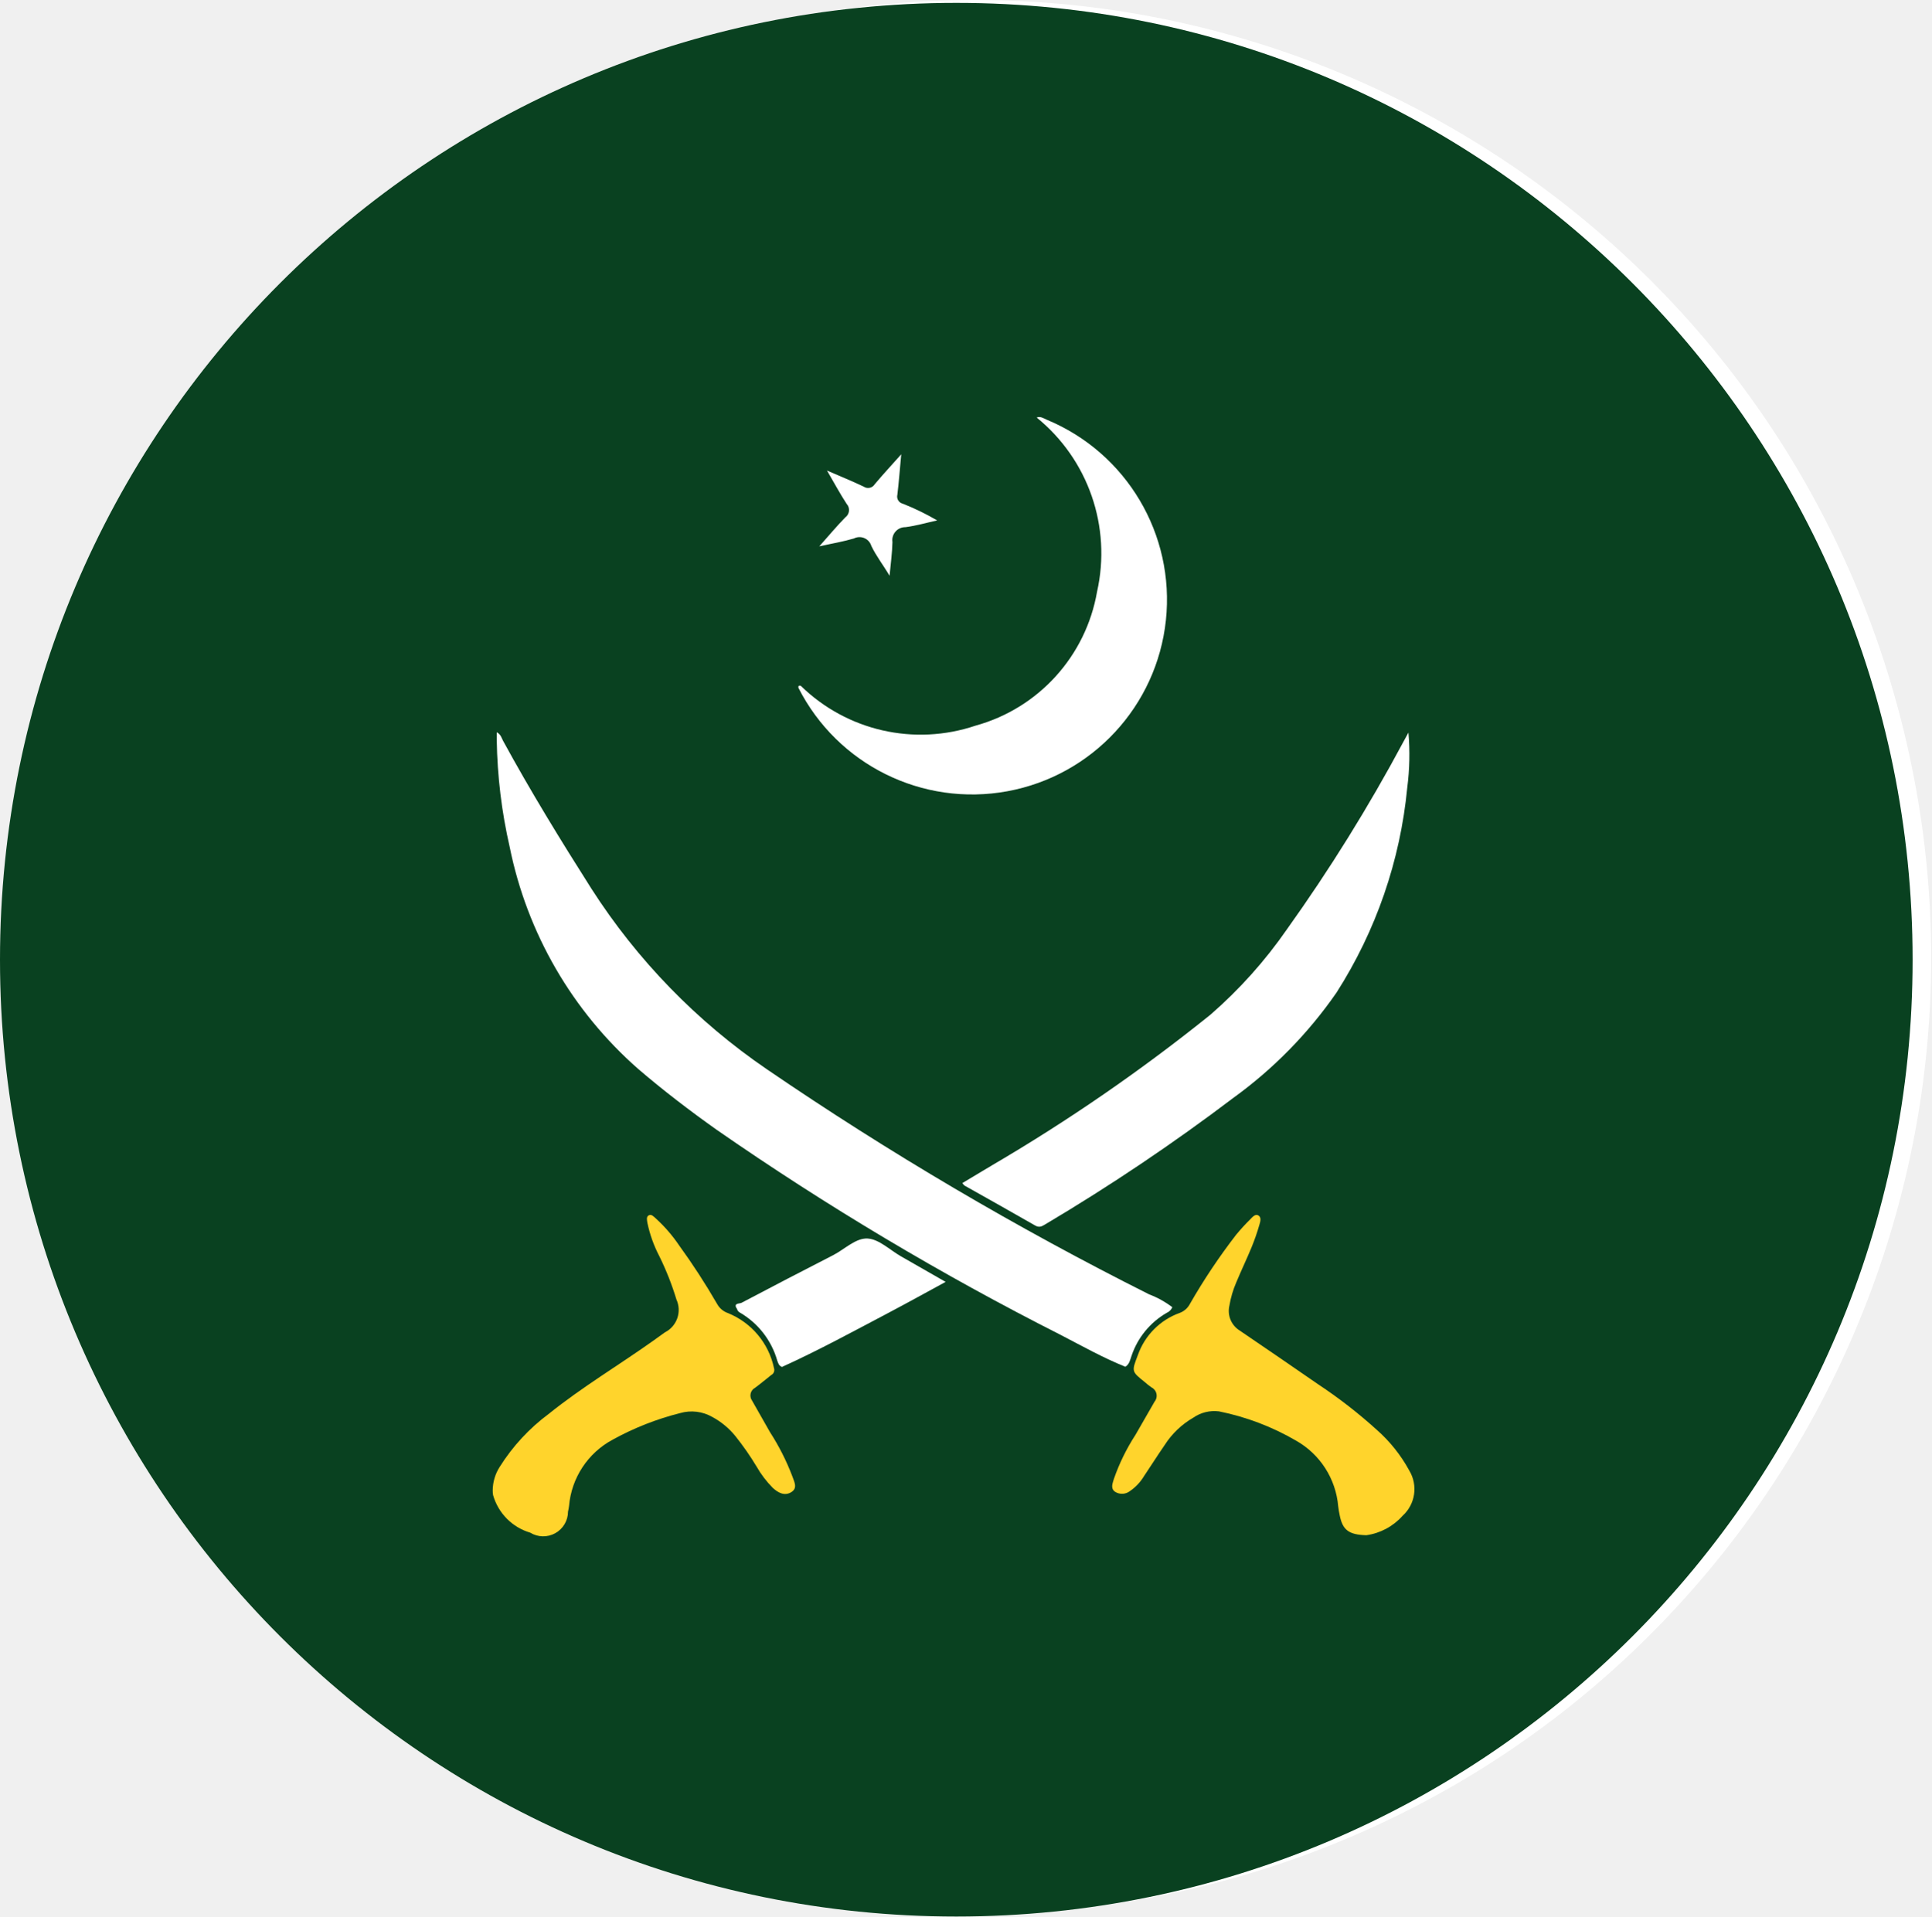
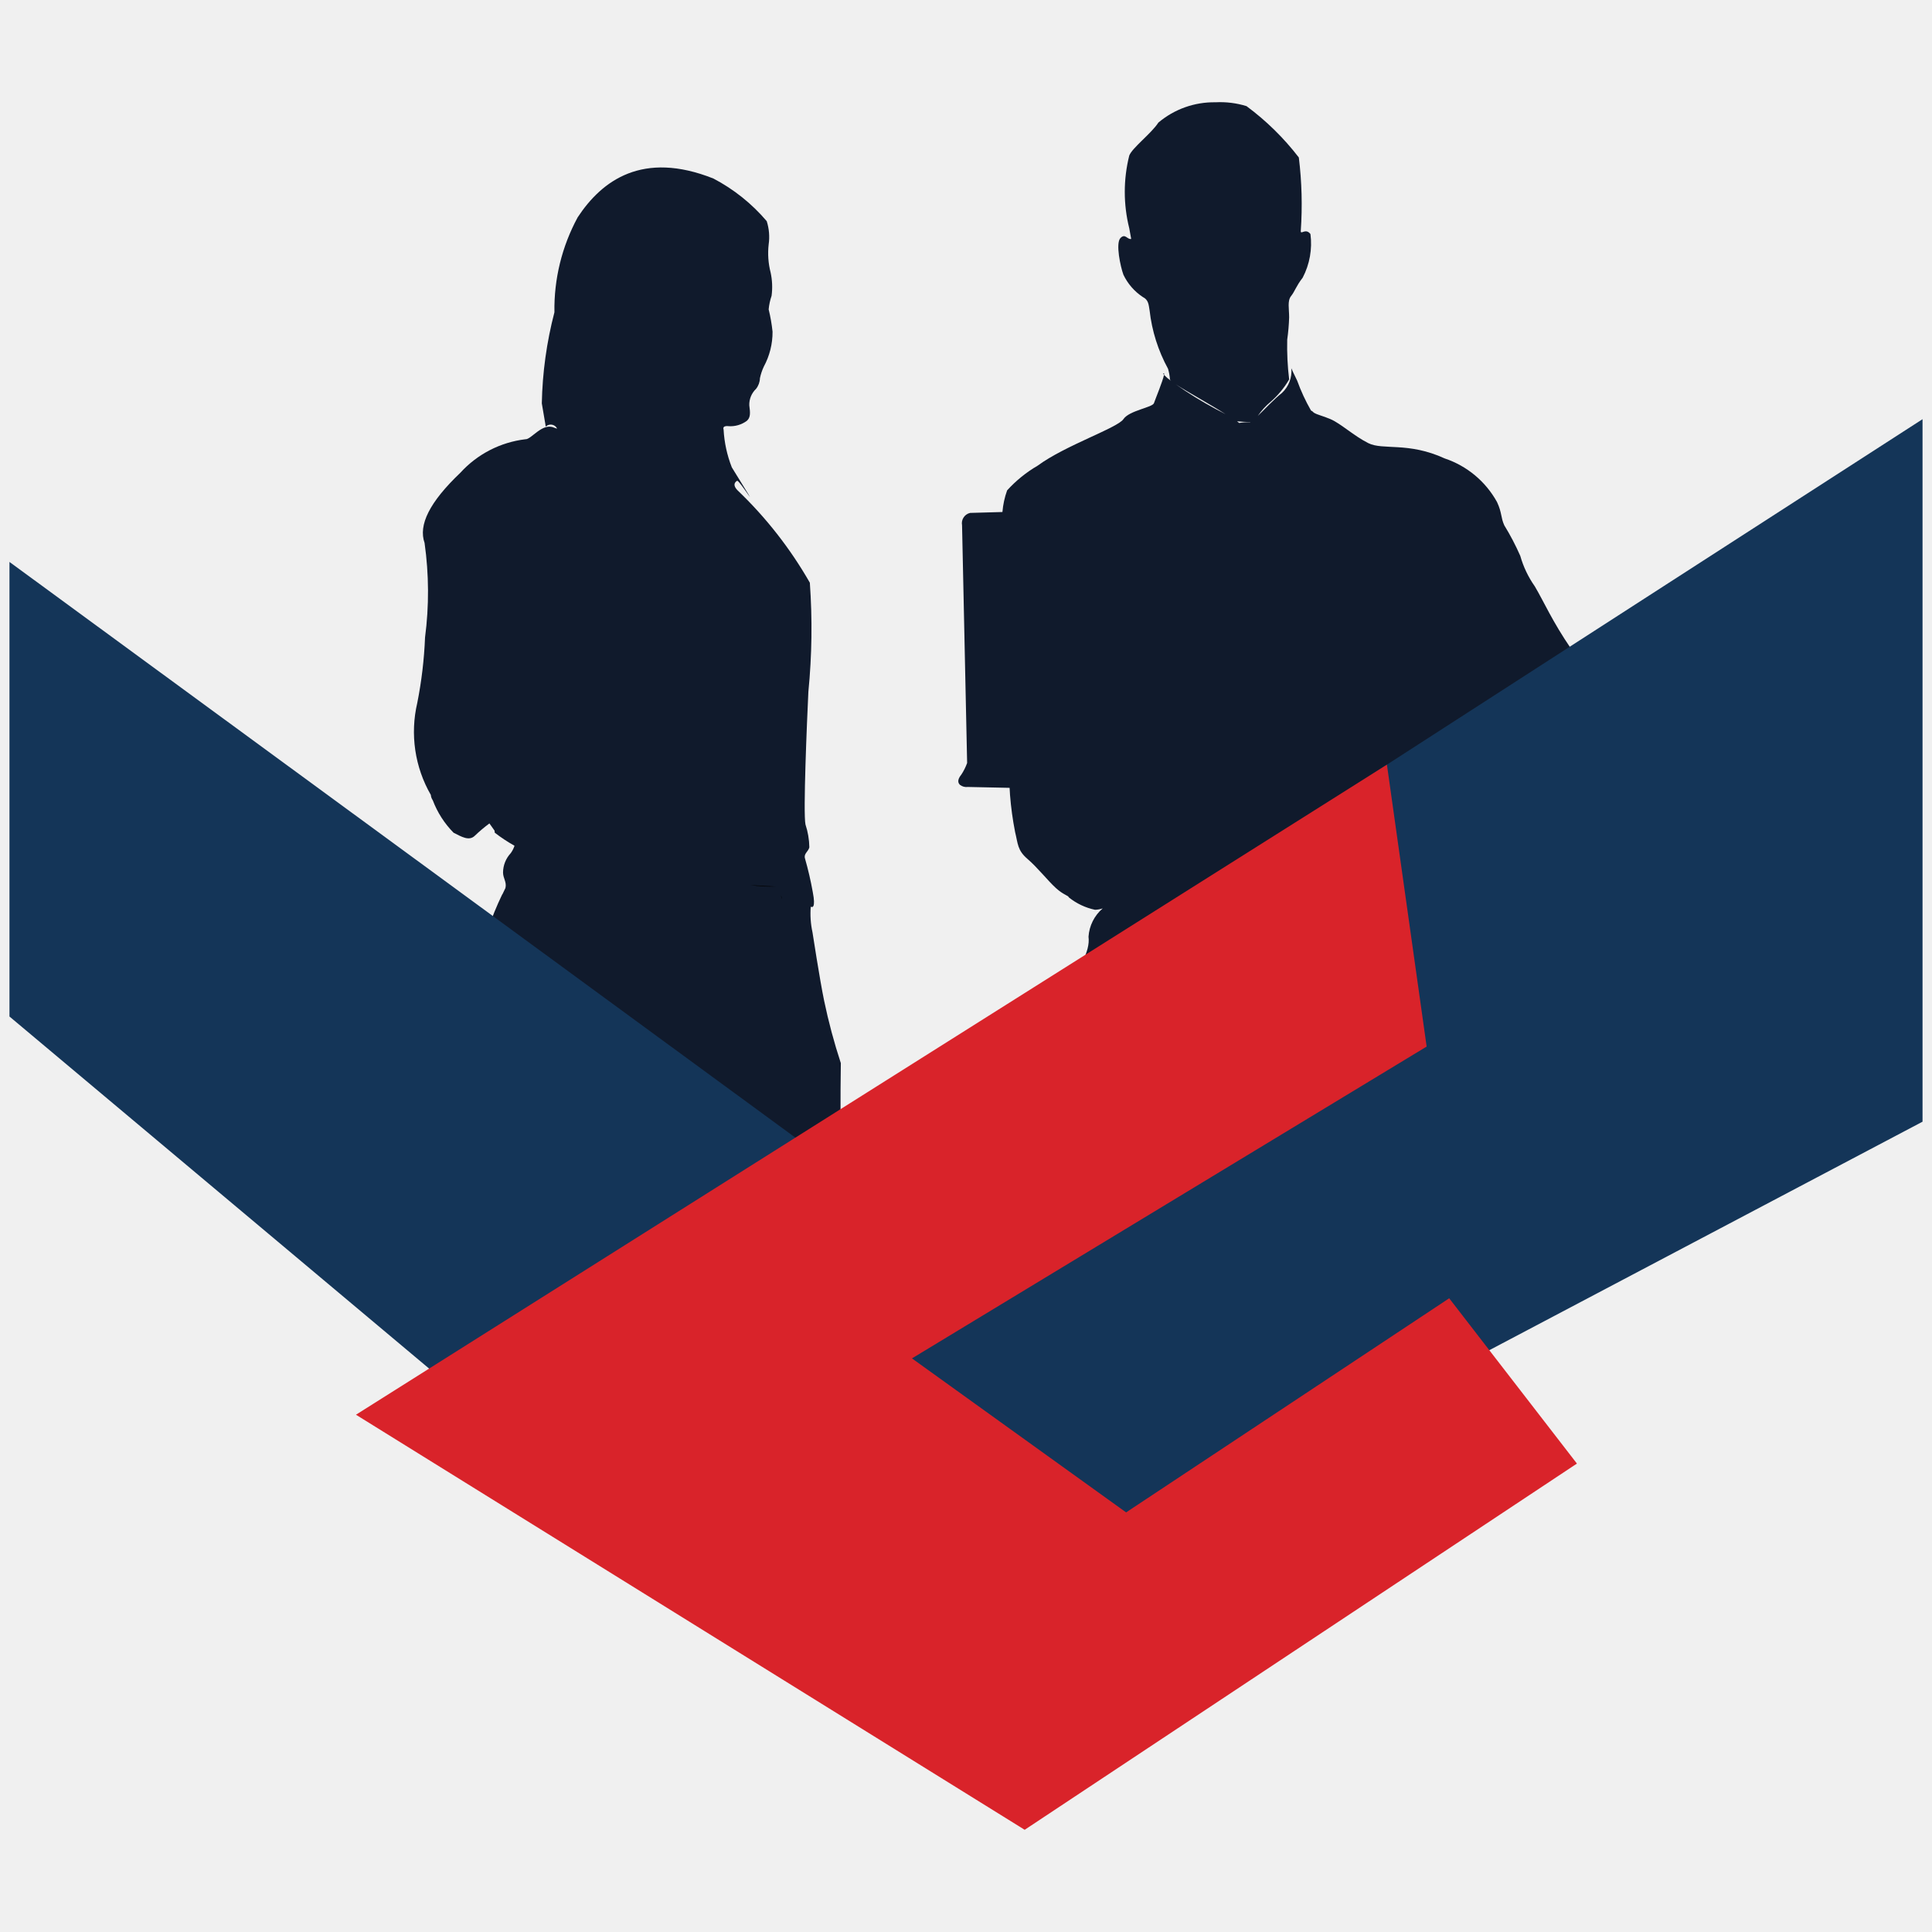
- <svg xmlns="http://www.w3.org/2000/svg" width="68.89" height="68.378" viewBox="0 0 68.89 68.378">
-   <ellipse cx="35.321" cy="34.955" rx="34.113" ry="34.137" transform="translate(-8.4444 9.6019) rotate(-15.1063)" style="fill:#fff" />
-   <ellipse cx="34.113" cy="34.24" rx="34.113" ry="34.137" style="fill:#094120" />
-   <path d="M40.699,49.574c-.792-.319-1.536-.736-2.291-1.128a103.354,103.354,0,0,1-12.3-7.335c-.959-.681-1.893-1.395-2.786-2.161a14.301,14.301,0,0,1-4.585-7.918,18.309,18.309,0,0,1-.462-3.824c-.001-.084,0-.168,0-.272.147.076.17.204.225.305.982,1.801,2.054,3.548,3.154,5.28a22.503,22.503,0,0,0,6.261,6.442,117.962,117.962,0,0,0,13.628,8.026,3.35,3.35,0,0,1,.832.461.393.393,0,0,1-.207.203A2.802,2.802,0,0,0,40.92,49.18C40.87,49.32,40.845,49.484,40.699,49.574Z" transform="translate(-0.5551 -0.8111)" style="fill:#fff" />
-   <path d="M50.796,26.948a9.135,9.135,0,0,1-.041,1.958,16.499,16.499,0,0,1-2.523,7.317,15.592,15.592,0,0,1-3.684,3.76,71.818,71.818,0,0,1-6.704,4.508c-.115.069-.212.131-.362.044-.836-.481-1.679-.95-2.518-1.424-.026-.015-.043-.046-.081-.09.358-.214.708-.422,1.055-.632a64.138,64.138,0,0,0,7.797-5.377,16.444,16.444,0,0,0,2.724-3.041,60.882,60.882,0,0,0,4.156-6.691C50.676,27.171,50.736,27.06,50.796,26.948Z" transform="translate(-0.5551 -0.8111)" style="fill:#fff" />
-   <path d="M29.119,25.278A6.119,6.119,0,0,0,35.356,26.7a6.025,6.025,0,0,0,4.333-4.779,6.236,6.236,0,0,0-2.153-6.212c.134-.058.248.031.363.078a6.95,6.95,0,1,1-8.863,9.564C29.024,25.282,29.054,25.261,29.119,25.278Z" transform="translate(-0.5551 -0.8111)" style="fill:#fff" />
-   <path d="M26.846,47.512c-.151-.216.09-.183.158-.219q1.631-.86,3.272-1.701c.412-.212.809-.62,1.232-.593.407.026.79.408,1.184.634.518.296,1.035.593,1.595.913-.7.38-1.355.744-2.019,1.094-1.263.665-2.517,1.35-3.818,1.94-.111-.037-.137-.138-.17-.23a2.901,2.901,0,0,0-1.334-1.711A.197.197,0,0,1,26.846,47.512Z" transform="translate(-0.5551 -0.8111)" style="fill:#fff" />
-   <path d="M32.284,21.348c-.198-.339-.48-.707-.647-1.06a.44.44,0,0,0-.621-.266c-.369.111-.752.174-1.236.282.35-.393.626-.726.927-1.033a.325.325,0,0,0,.049-.483c-.234-.358-.437-.737-.701-1.189.494.214.908.382,1.31.574a.278.278,0,0,0,.394-.087c.288-.343.593-.672.945-1.067-.051.543-.085.994-.138,1.441a.262.262,0,0,0,.195.322,8.997,8.997,0,0,1,1.224.596c-.376.083-.749.192-1.129.241a.462.462,0,0,0-.466.531c-.007.375-.068.823-.102,1.197Z" transform="translate(-0.5551 -0.8111)" style="fill:#fff" />
-   <path d="M49.296,55.584c-.634-.016-.846-.191-.95-.704-.022-.108-.044-.218-.055-.328a2.981,2.981,0,0,0-1.503-2.342,8.988,8.988,0,0,0-2.751-1.045,1.32,1.32,0,0,0-.915.225,2.991,2.991,0,0,0-1.024.981c-.252.365-.488.74-.736,1.108a1.703,1.703,0,0,1-.498.529.463.463,0,0,1-.533.026c-.172-.121-.086-.302-.042-.458A7.301,7.301,0,0,1,41.061,52c.225-.395.454-.787.679-1.181a.333.333,0,0,0-.113-.511,2.535,2.535,0,0,1-.234-.186c-.48-.383-.472-.38-.248-.966a2.464,2.464,0,0,1,1.497-1.505.673.673,0,0,0,.359-.319,21.727,21.727,0,0,1,1.642-2.459,7.149,7.149,0,0,1,.515-.564c.074-.075.172-.194.278-.138.127.067.076.227.045.333a7.691,7.691,0,0,1-.283.814c-.173.419-.37.829-.544,1.248a3.582,3.582,0,0,0-.244.826.823.823,0,0,0,.368.89c.936.634,1.866,1.276,2.797,1.917a17.468,17.468,0,0,1,2.099,1.631,5.329,5.329,0,0,1,1.154,1.45,1.283,1.283,0,0,1-.242,1.613A2.126,2.126,0,0,1,49.296,55.584Z" transform="translate(-0.5551 -0.8111)" style="fill:#ffd42c" />
-   <path d="M18.131,53.991a1.57,1.57,0,0,1,.252-.849,6.966,6.966,0,0,1,1.753-1.892c1.177-.947,2.475-1.721,3.704-2.593.145-.103.289-.205.432-.31a.897.897,0,0,0,.412-1.174,10.143,10.143,0,0,0-.609-1.543,4.615,4.615,0,0,1-.425-1.183c-.013-.095-.052-.222.046-.275.1-.055.183.051.256.113a5.378,5.378,0,0,1,.825.954,24.17,24.17,0,0,1,1.357,2.091.709.709,0,0,0,.39.33,2.717,2.717,0,0,1,1.64,1.96.204.204,0,0,1-.099.25c-.193.149-.377.31-.574.453a.312.312,0,0,0-.109.458q.318.564.64,1.126a8.435,8.435,0,0,1,.794,1.568c.06.185.209.422-.032.571-.242.15-.47.024-.662-.15a3.671,3.671,0,0,1-.581-.766,9.922,9.922,0,0,0-.76-1.09,2.722,2.722,0,0,0-.815-.674,1.482,1.482,0,0,0-1.149-.139,10.064,10.064,0,0,0-2.403.946,2.973,2.973,0,0,0-1.561,2.373c-.006.066-.024.131-.036.196a.885.885,0,0,1-1.348.751,1.951,1.951,0,0,1-1.324-1.337A.859.859,0,0,1,18.131,53.991Z" transform="translate(-0.5551 -0.8111)" style="fill:#ffd42c" />
+ <svg xmlns="http://www.w3.org/2000/svg" width="70" height="70" viewBox="0 0 70 70">
+   <defs>
+     <style>
+       .a {
+         fill: #101a2c;
+       }
+ 
+       .b {
+         fill: #010101;
+       }
+ 
+       .c {
+         fill: #143558;
+       }
+ 
+       .d {
+         fill: #d9232a;
+       }
+     </style>
+   </defs>
+   <g>
+     <path class="a" d="M29.569,48.851s-.035-.491-.105-2.071c-.022-.5-.023-1.351-.026-2.341a2.314,2.314,0,0,0,.816-.521,1.066,1.066,0,0,0,.132-.79,1.149,1.149,0,0,1,.053-.631.641.641,0,0,0,.131-.474,7.314,7.314,0,0,1-.105-1.185c-.026-.58,0-2.318,0-2.318a21.06,21.06,0,0,1-.606-2.265c-.158-.763-.421-2.476-.421-2.476a3.166,3.166,0,0,1-.063-.928c.049.028.19.066.072-.537a12.299,12.299,0,0,0-.281-1.211c-.053-.176.123-.246.158-.404a2.778,2.778,0,0,0-.14-.826c-.088-.404.053-3.722.105-4.811a23.29,23.29,0,0,0,.053-3.95,14.786,14.786,0,0,0-2.616-3.344c-.237-.237-.026-.343-.026-.343.035-.14,1.159,1.685-.185-.492a4.388,4.388,0,0,1-.298-1.37c-.053-.158.176-.122.176-.122a1,1,0,0,0,.667-.194c.14-.123.123-.298.088-.562a.791.791,0,0,1,.246-.597.65.65,0,0,0,.14-.386,1.925,1.925,0,0,1,.141-.421,2.617,2.617,0,0,0,.316-1.264,6.005,6.005,0,0,0-.141-.808,2.144,2.144,0,0,1,.106-.492,2.451,2.451,0,0,0-.035-.843,2.808,2.808,0,0,1-.071-1.018,1.881,1.881,0,0,0-.07-.843A6.47,6.47,0,0,0,25.847,6.468c-2.563-1.018-4.038.07-4.916,1.405a6.975,6.975,0,0,0-.843,3.441,14.145,14.145,0,0,0-.457,3.301c.141.808.141.843.141.843a.257.257,0,0,1,.414.072.722.722,0,0,1-.115-.037c-.423-.188-.825.439-1.036.422a3.794,3.794,0,0,0-2.353,1.211c-1.124,1.071-1.528,1.896-1.299,2.546a12.685,12.685,0,0,1,.017,3.424,15.286,15.286,0,0,1-.281,2.37,4.583,4.583,0,0,0,.491,3.336.384.384,0,0,0,.07.193,3.377,3.377,0,0,0,.755,1.177c.281.14.562.316.772.105a5.414,5.414,0,0,1,.526-.443c.043.06.117.167.177.25l.007.008c.004.025.007.051.011.08a5.975,5.975,0,0,0,.714.472.963.963,0,0,1-.135.265,1.043,1.043,0,0,0-.281.702c0,.213.14.345.087.564-.026.053-.063.13-.105.218l-.018.026A11.116,11.116,0,0,0,17.103,37.72c0,2.949-.105,8.217-.175,9.129,0,0-.071.492.21.667" />
+     <path class="b" d="M28.323,32.506c.005.027.01.053.015.079-.016-.049-.033-.098-.05-.143Z" />
+     <path class="b" d="M28.112,32.119a4.739,4.739,0,0,1-.93-.052C27.515,32.084,28.112,32.119,28.112,32.119Z" />
+     <g>
+       <path class="a" d="M42.153,13.529c-.011.008-.002.027.022.055C42.184,13.534,42.178,13.51,42.153,13.529Z" />
+       <path class="a" d="M53.907,36.257c-.913-2.002-1.405-2.458-1.475-2.844s-.246-1.018-.246-1.018l-.044-.035-.009-.053c.237.158.264.132.316.264s-.105.421,0,.474.606.342.764-.316-.185-1.185-.764-1.817-.448-.685-.421-1.054a2.87,2.87,0,0,1,.158-.79l.009-.011a.361.361,0,0,0,.076-.007,2.309,2.309,0,0,0,.863.282,6.015,6.015,0,0,1,1.58.026,4.825,4.825,0,0,0,1.317.684,10.002,10.002,0,0,0,1.817-.79,1.869,1.869,0,0,0,.738-1.08c.026-.342-.922-2.475-1.08-3.055s.105-.606-.58-1.607-.975-1.685-1.317-2.265a3.644,3.644,0,0,1-.527-1.106,9.111,9.111,0,0,0-.579-1.106c-.132-.29-.079-.448-.263-.843a3.397,3.397,0,0,0-1.896-1.58c-1.317-.606-2.239-.29-2.765-.553s-1.001-.711-1.369-.869c-.293-.126-.469-.152-.608-.237a.317.317,0,0,0-.103-.079,6.874,6.874,0,0,1-.5-1.08c-.132-.263-.211-.448-.211-.448a1.084,1.084,0,0,1-.343.895c-.284.223-.62.588-.874.831a2.531,2.531,0,0,1,.47-.515,3.219,3.219,0,0,0,.667-.808,10.06,10.06,0,0,1-.07-1.44,7.334,7.334,0,0,0,.07-.807c0-.316-.07-.597.07-.773s.176-.351.421-.667a2.663,2.663,0,0,0,.281-1.58c-.175-.229-.351.035-.351-.105a13.865,13.865,0,0,0-.07-2.669,9.553,9.553,0,0,0-1.896-1.861A3.236,3.236,0,0,0,44.04,3.706a3.123,3.123,0,0,0-2.071.737c-.246.386-.948.913-1.054,1.194a5.43,5.43,0,0,0,0,2.633l.07.386c-.141.035-.211-.211-.386-.035-.189.189,0,1.053.105,1.334a1.997,1.997,0,0,0,.703.807c.21.105.21.281.246.492a5.73,5.73,0,0,0,.667,2.107,1.909,1.909,0,0,1,.07.386c0,.012.015.031.042.055a1.852,1.852,0,0,1-.258-.219c-.038.211-.322.897-.364,1.024-.053.158-.896.264-1.107.58s-2.106.948-3.107,1.685a4.666,4.666,0,0,0-1.106.895,3.046,3.046,0,0,0-.17.784c-.729.02-1.173.033-1.173.033a.385.385,0,0,0-.29.448l.184,8.612a1.956,1.956,0,0,1-.21.421c-.106.132-.158.264-.053.369a.382.382,0,0,0,.29.079l1.512.032c.006.135.011.224.015.258a11.714,11.714,0,0,0,.184,1.343c.105.421.079.658.448.974s.738.79,1.027,1.053.448.264.474.343a2.269,2.269,0,0,0,.948.448.929.929,0,0,0,.278-.052,1.479,1.479,0,0,0-.515,1.026c.07.562-.351,1.089-.773,2.107s-.492,4.179-.492,5.899a5.563,5.563,0,0,1,.316,2.177s.106,4.073.457,6.25a37.448,37.448,0,0,1,.527,3.792,7.01,7.01,0,0,0,.105,1.651c.106.141.176.351.07.878m5.618-2.282c.07-1.386.439-5.301.845-8.131.231-1.289.495-2.545.568-2.887a2.398,2.398,0,0,1-.078.23c.028-.098.056-.182.083-.253l-.005.023.009-.034c.006-.015.012-.03.018-.044h.009l-.001,0,.006,0h-.005c.03.014.147.177.441,1.636.172,1.558.647,4.64.78,5.071.077.25.259.743.426,1.34.016.067.032.136.048.205.079.336.168.814.26,1.367M51.607,31.885c.098,0,.266.231.482.39L51.66,31.973s-.143.009-.385.024c-.199.011-.466.027-.783.044C51.143,31.959,51.54,31.885,51.607,31.885ZM45.304,15.294l-.015.007a1.635,1.635,0,0,0-.388.024l-.009-.005s-.022-.019-.071-.055C44.942,15.276,45.178,15.294,45.304,15.294Zm-.899-.286c-.101-.056-.218-.119-.356-.188A13.563,13.563,0,0,1,42.6,13.925C43.004,14.19,43.891,14.672,44.405,15.008Z" />
+     </g>
+     <polygon class="c" points="69.657 15.188 23.65 44.861 37.398 57.656 69.657 40.641 69.657 15.188" />
+     <polygon class="c" points="0.343 20.36 0.343 36.83 15.756 49.761 28.959 41.322 0.343 20.36" />
+     <polygon class="d" points="12.897 51.258 50.251 27.704 51.69 37.919 33.042 49.217 40.801 54.797 52.507 47.039 57.135 53.028 37.126 66.297 12.897 51.258" />
+   </g>
</svg>
